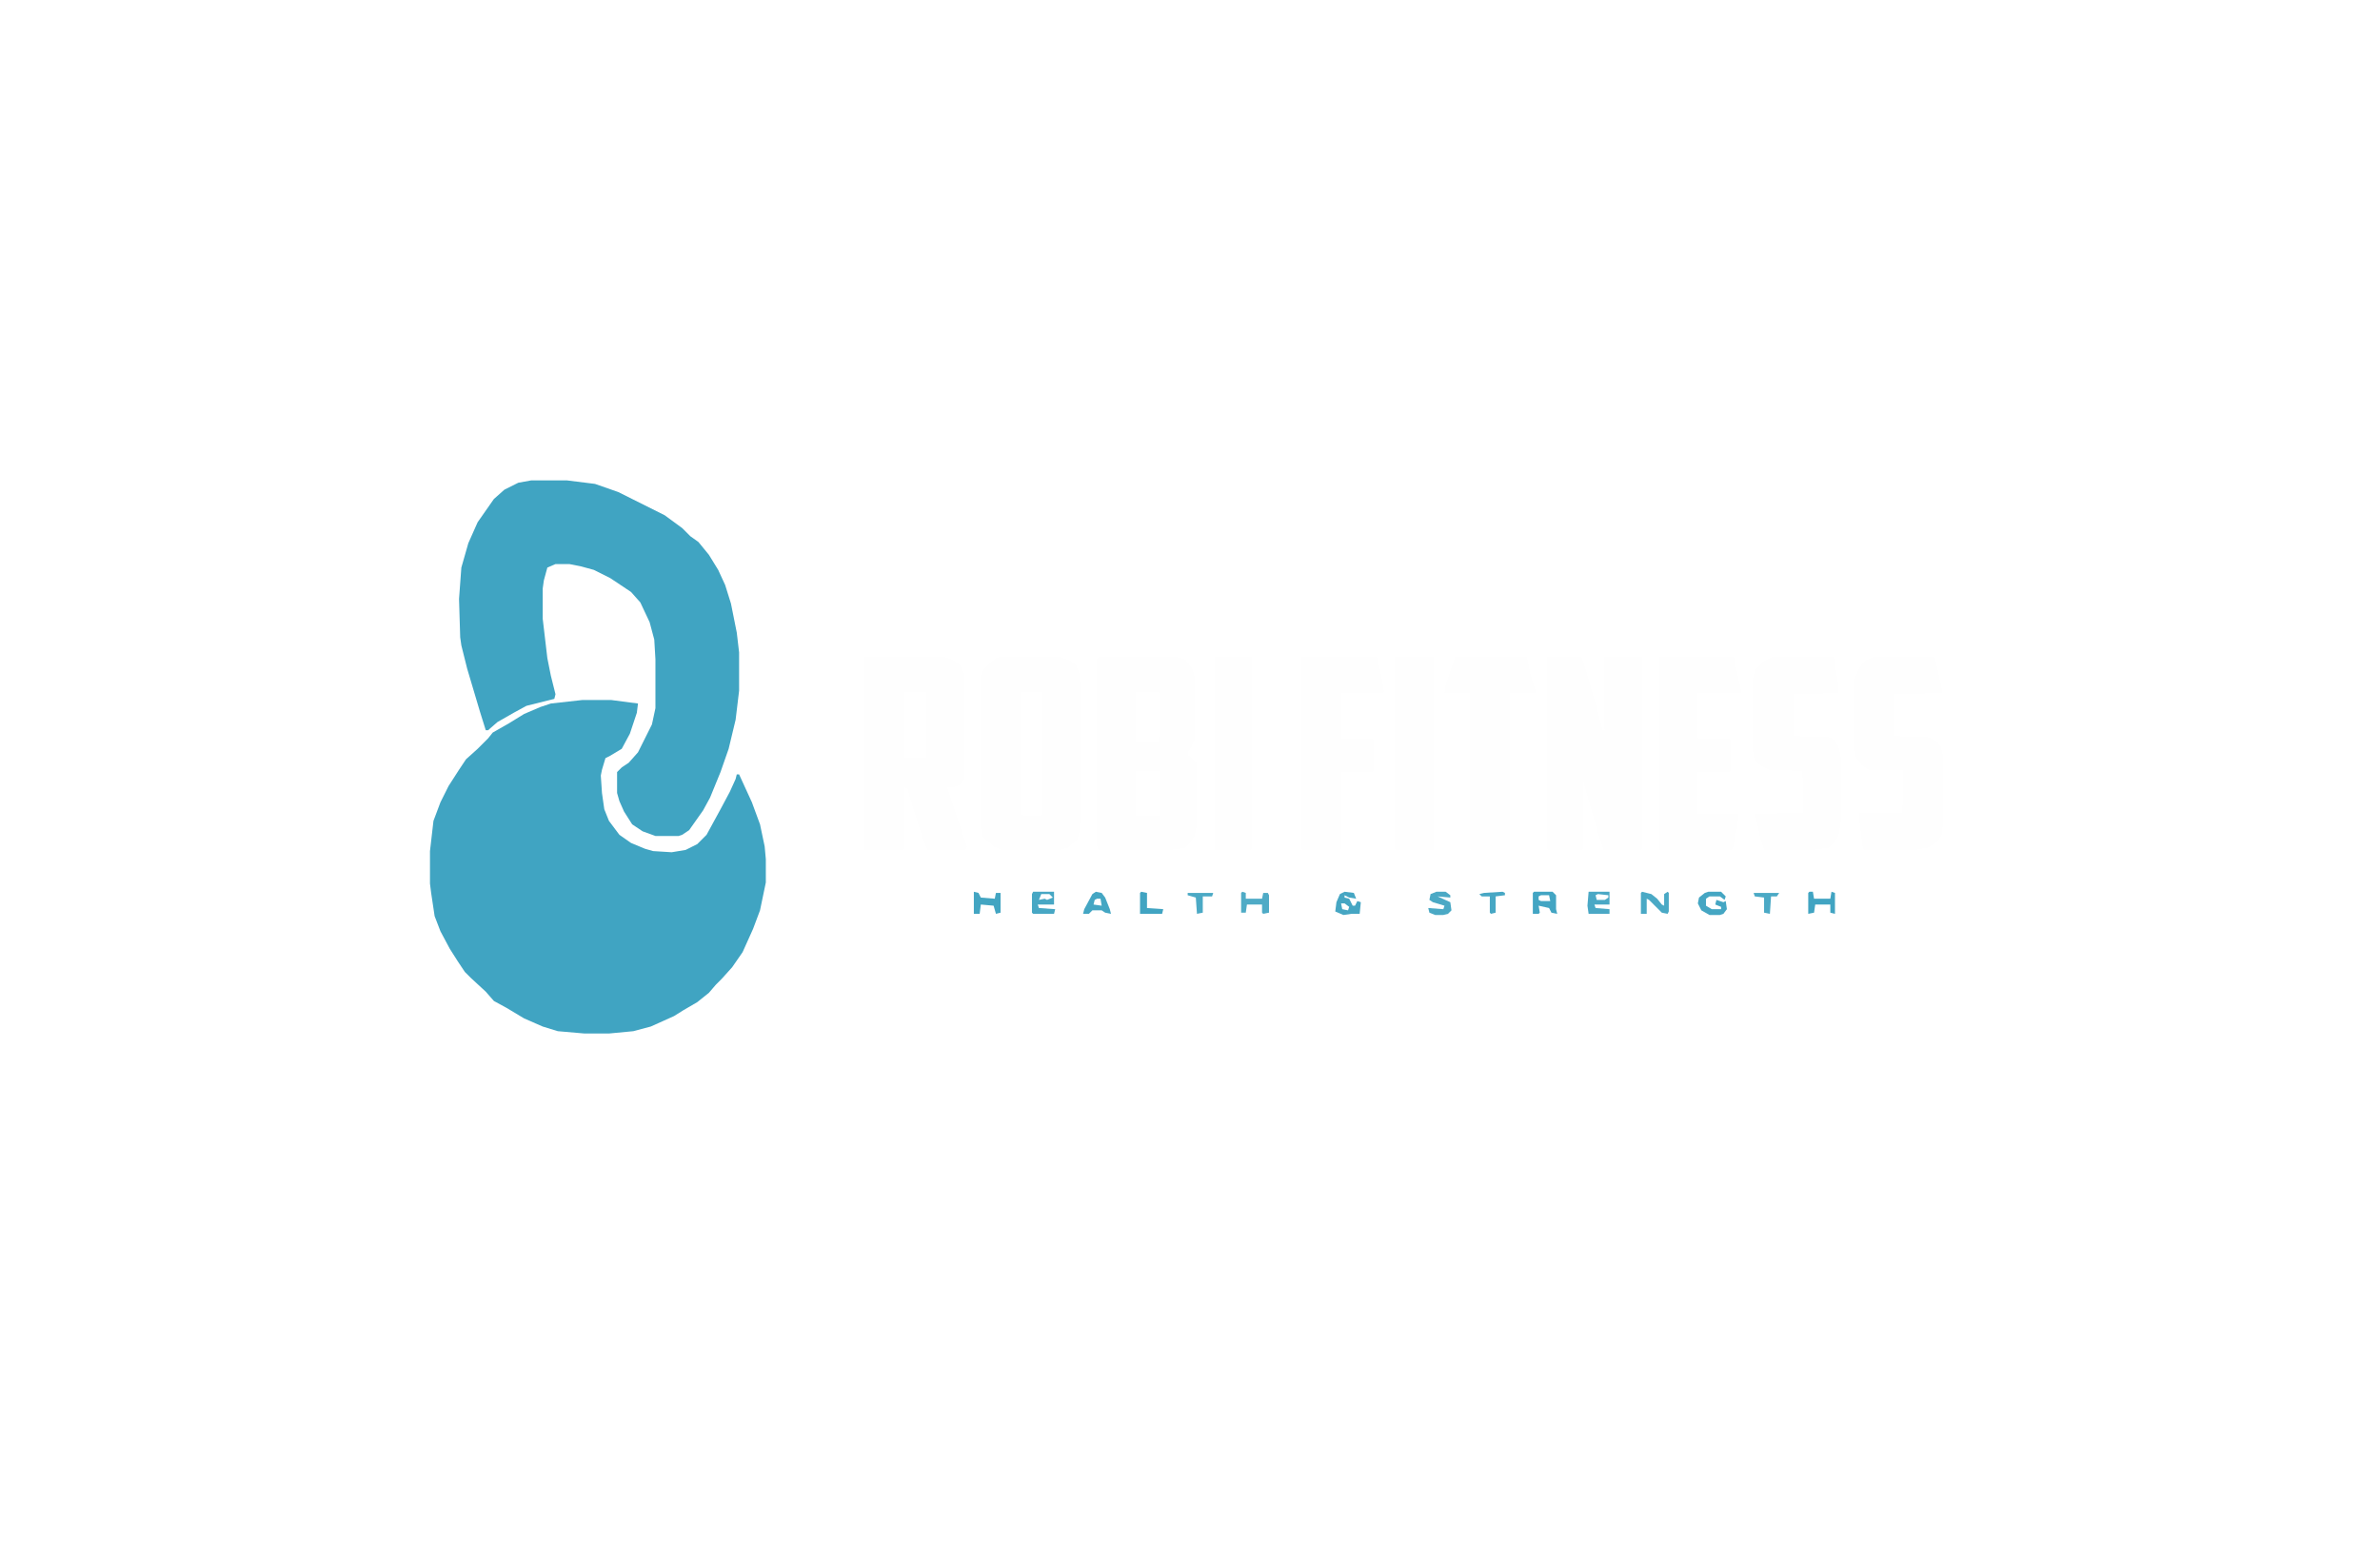
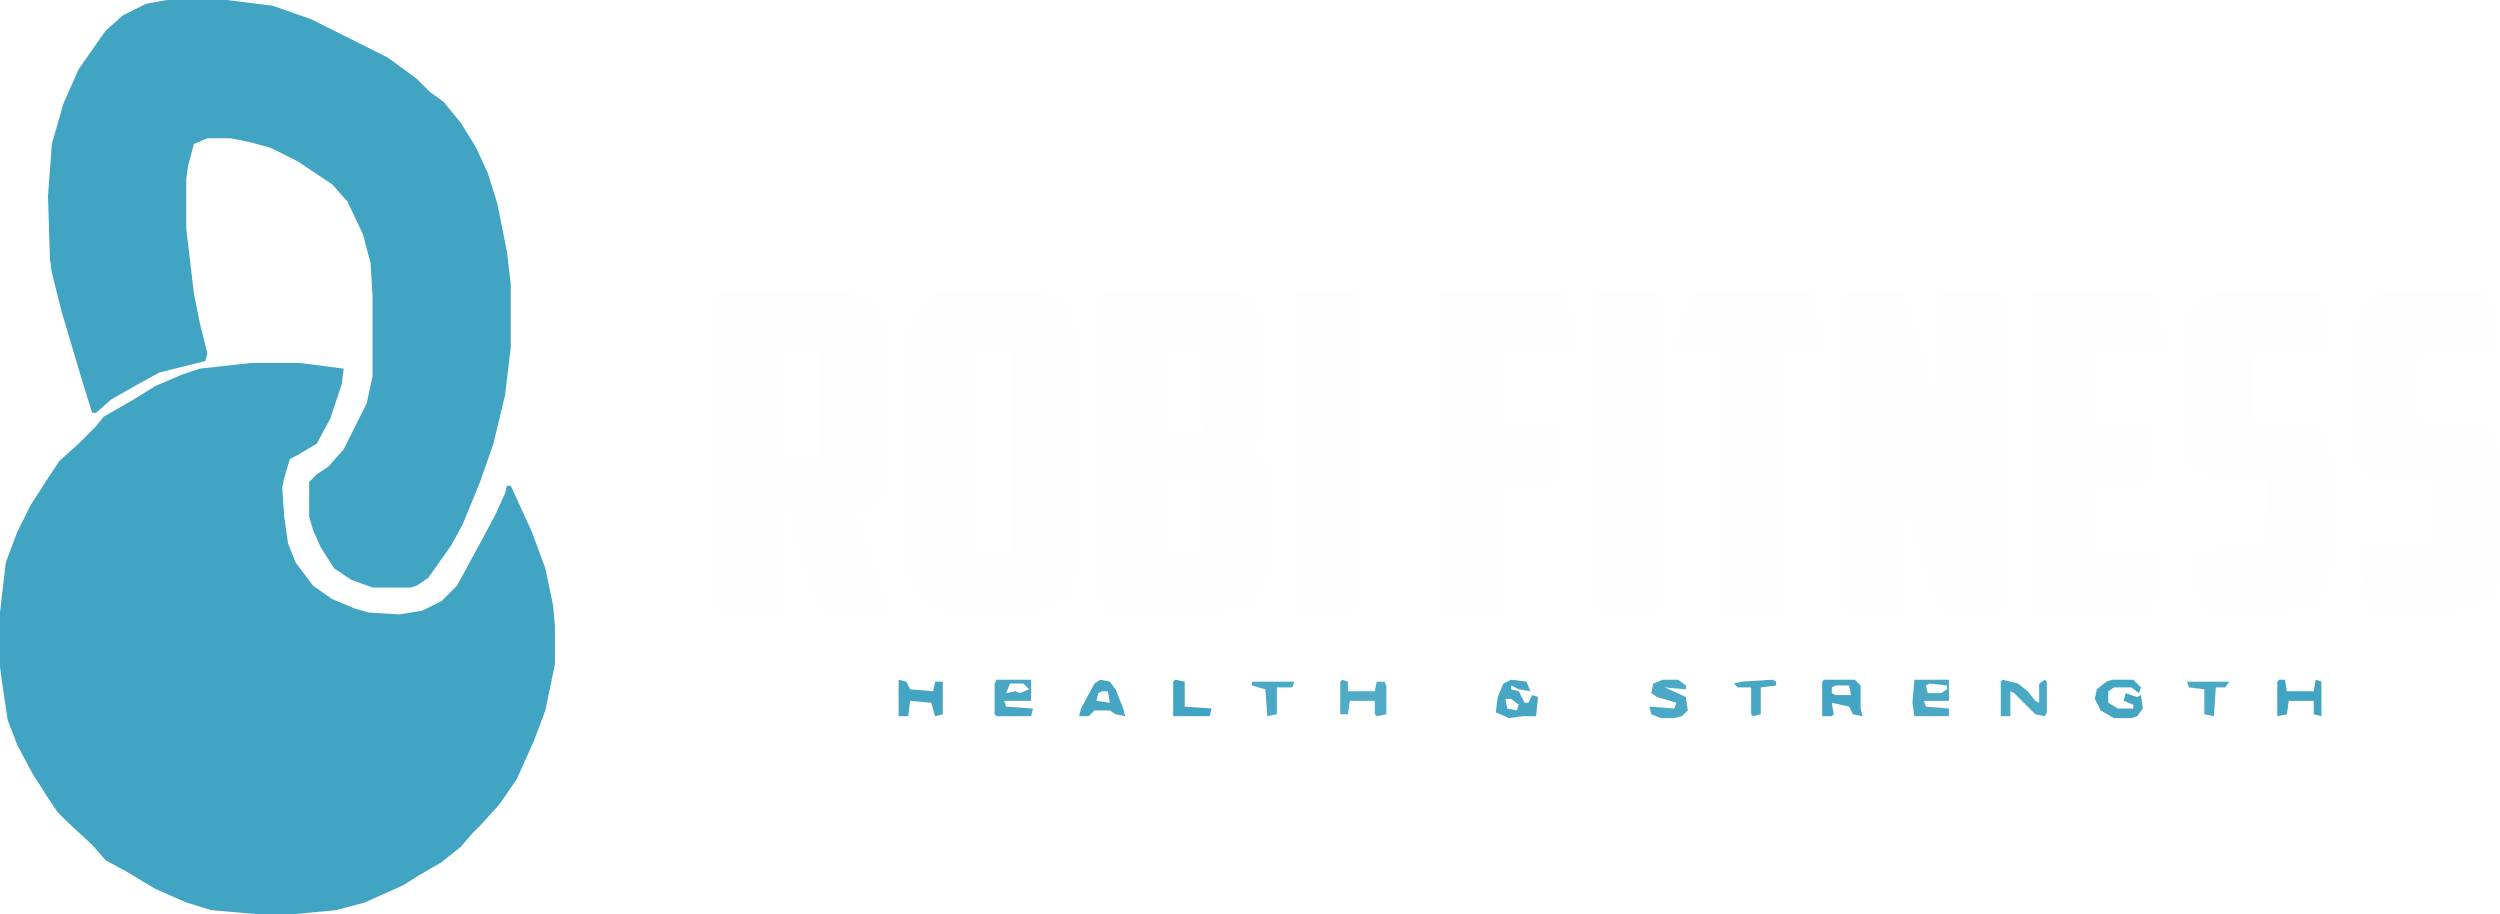
- <svg xmlns="http://www.w3.org/2000/svg" version="1.1" viewBox="0 0 2048 1327" width="620" height="402">
+ <svg xmlns="http://www.w3.org/2000/svg" version="1.1" viewBox="370 413 1302 476">
  <path transform="translate(501,602)" d="m0 0h25l23 3-1 8-6 18-7 13-10 6-4 2-3 10-1 5 1 15 2 14 4 10 9 12 10 7 12 5 7 2 16 1 12-2 10-5 8-8 12-22 8-15 5-11 1-4h2l11 24 7 19 4 19 1 11v20l-5 24-6 16-9 20-9 13-9 10-5 5-6 7-10 8-12 7-8 5-20 9-15 4-21 2h-21l-23-2-13-4-16-7-15-9-11-6-7-8-13-12-5-5-6-9-7-11-8-15-5-13-3-20-1-8v-28l3-26 6-16 7-14 9-14 6-9 10-9 9-9 4-5 14-8 13-8 14-6 9-3z" fill="#40A4C2" />
  <path transform="translate(457,413)" d="m0 0h31l24 3 20 7 40 20 15 11 7 7 7 5 9 11 8 13 6 13 5 16 5 25 2 17v33l-3 25-6 25-7 20-9 22-6 11-12 17-6 4-3 1h-20l-11-4-9-6-7-11-4-9-2-7v-18l4-4 6-4 8-9 12-24 3-14v-42l-1-17-4-15-8-17-8-9-18-12-14-7-11-3-10-2h-12l-7 3-3 11-1 7v26l4 34 3 15 4 16-1 4-24 6-11 6-14 8-8 7h-2l-5-16-11-37-5-20-1-7-1-33 2-27 6-21 8-18 14-20 9-8 12-6z" fill="#40A4C2" />
  <path transform="translate(1331,565)" d="m0 0h30l3 9 12 42 3 12h2l-1-3v-60h33v165l-1 1h-32l-5-15-12-42-1-3v59l-1 1h-29l-1-1z" fill="#FEFEFE" />
  <path transform="translate(945,565)" d="m0 0h68l7 2 6 8 2 7v54l-3 7-3 4v2l7 6 1 3v51l-2 10-4 6-4 4-13 2h-62l-1-4v-160zm32 30v43h19l1-1 1-9v-31l-1-2zm0 68v38l1 1h17l3-1v-37l-1-1z" fill="#FEFEFE" />
  <path transform="translate(744,565)" d="m0 0h69l8 3 5 4 4 8v90l-4 5-5 2h-6l17 51-1 3h-33l-5-13-10-32-2-8-3-1v53l-1 1h-33zm34 30v56l1 1h18v-57z" fill="#FEFEFE" />
  <path transform="translate(860,565)" d="m0 0h52l9 3 5 4 3 8 1 19v99l-1 17-2 7-8 7-8 2h-49l-7-3-9-8-2-8v-131l3-6 5-5 5-4zm19 30-1 11v92l1 3 8 1 10-1v-106z" fill="#FEFEFE" />
  <path transform="translate(1612,565)" d="m0 0h53l6 28v3l-42 1v36l30 1 7 3 4 5 2 8v56l-1 12-4 6-8 5-11 2h-44l-1-1-3-24v-7h37l1-37h-30l-6-4-5-7-1-6v-61l4-10 5-6z" fill="#FEFEFE" />
  <path transform="translate(1525,565)" d="m0 0h53l4 25v6l-39 1v36l31 1 4 2 4 6 2 9v56l-2 12-4 6-4 4-14 2h-42l-3-9-4-19v-3l41-1-1-36-29-1-9-5-4-6-1-10v-56l2-8 7-8z" fill="#FEFEFE" />
  <path transform="translate(1428,565)" d="m0 0h64l6 28v3h-37v39h27l1 1v27l-1 1h-27v36h35l-1 11-4 19-1 1h-62z" fill="#FEFEFE" />
  <path transform="translate(1120,565)" d="m0 0h65l3 13 3 17-1 1h-36v39h27l1 1v27l-2 1h-26v66l-1 1h-32l-1-1z" fill="#FEFEFE" />
  <path transform="translate(1252,565)" d="m0 0h62l3 15 4 13v3h-22v135h-33l-1-1v-134h-22l1-7z" fill="#FEFEFE" />
  <path transform="translate(1200,565)" d="m0 0h34v166h-33l-1-1z" fill="#FEFEFE" />
  <path transform="translate(1045,565)" d="m0 0h32v165l-1 1h-31z" fill="#FEFEFE" />
  <path transform="translate(889,767)" d="m0 0h18v11h-14l1 3 14 1-1 4h-18l-1-1v-16zm7 2-2 5 5-1 2 1 5-2-3-3z" fill="#47A7C4" />
  <path transform="translate(1367,767)" d="m0 0h18v11h-13l1 3 12 1v4h-18l-1-7zm8 2-2 1 1 4h7l3-2v-2z" fill="#4AA8C5" />
  <path transform="translate(1320,767)" d="m0 0h16l3 3v12l1 4-5-1-2-4-9-2 1 6-1 1h-5v-18zm6 3-2 1v3l2 1h8l-1-5z" fill="#43A5C3" />
  <path transform="translate(1470,767)" d="m0 0h11l4 4-1 3-4-3h-9l-3 2v6l5 3h8v-2l-5-2 1-4 6 2 2-1 1 7-3 4-3 1h-9l-7-4-3-6 1-5 5-4z" fill="#45A6C3" />
  <path transform="translate(1157,767)" d="m0 0 8 1 2 5-6-1-4-2v2l4 1 3 6h2l2-4 3 1-1 10h-7l-7 1-7-3 1-8 3-7zm-3 10 1 5 5 1 1-3-4-3z" fill="#46A6C3" />
  <path transform="translate(1413,767)" d="m0 0 8 2 5 4 4 5 2 1v-10l3-2 1 1v16l-1 2-5-1-11-11-2-1v13h-5v-18z" fill="#4AA9C5" />
  <path transform="translate(838,767)" d="m0 0 4 1 2 4 12 1 1-5h4v17l-4 1-2-7-11-1-1 8h-5z" fill="#43A5C2" />
  <path transform="translate(1069,767)" d="m0 0 3 1v5h14l1-5h4l1 2v15l-5 1-1-1v-7h-13l-1 7h-4v-17z" fill="#4FABC6" />
  <path transform="translate(1557,767)" d="m0 0h3l1 6h14l1-6 3 1v18l-4-1v-7h-13l-1 7-5 1v-18z" fill="#41A4C2" />
  <path transform="translate(1236,767)" d="m0 0h8l4 3v2l-11-1 11 5 1 7-3 3-4 1h-7l-5-2-1-4 13 1 1-3-10-3-3-2 1-5z" fill="#4BA9C5" />
  <path transform="translate(943,767)" d="m0 0 5 1 3 4 4 10 1 4-5-1-3-2h-8l-3 3h-5l1-4 7-13zm1 6-2 1-1 4 7 1-1-6z" fill="#44A6C3" />
  <path transform="translate(982,767)" d="m0 0 5 1v13l14 1-1 4h-19v-18z" fill="#41A4C2" />
  <path transform="translate(1022,768)" d="m0 0h22l-1 3h-8v14l-5 1-1-14-7-2z" fill="#4BA9C5" />
  <path transform="translate(1509,768)" d="m0 0h22l-2 3h-5l-1 15-5-1v-13l-8-1z" fill="#4BA9C5" />
  <path transform="translate(1293,767)" d="m0 0 2 1v2l-8 1v14l-4 1-1-1v-14h-7l-2-2 4-1z" fill="#47A7C4" />
</svg>
